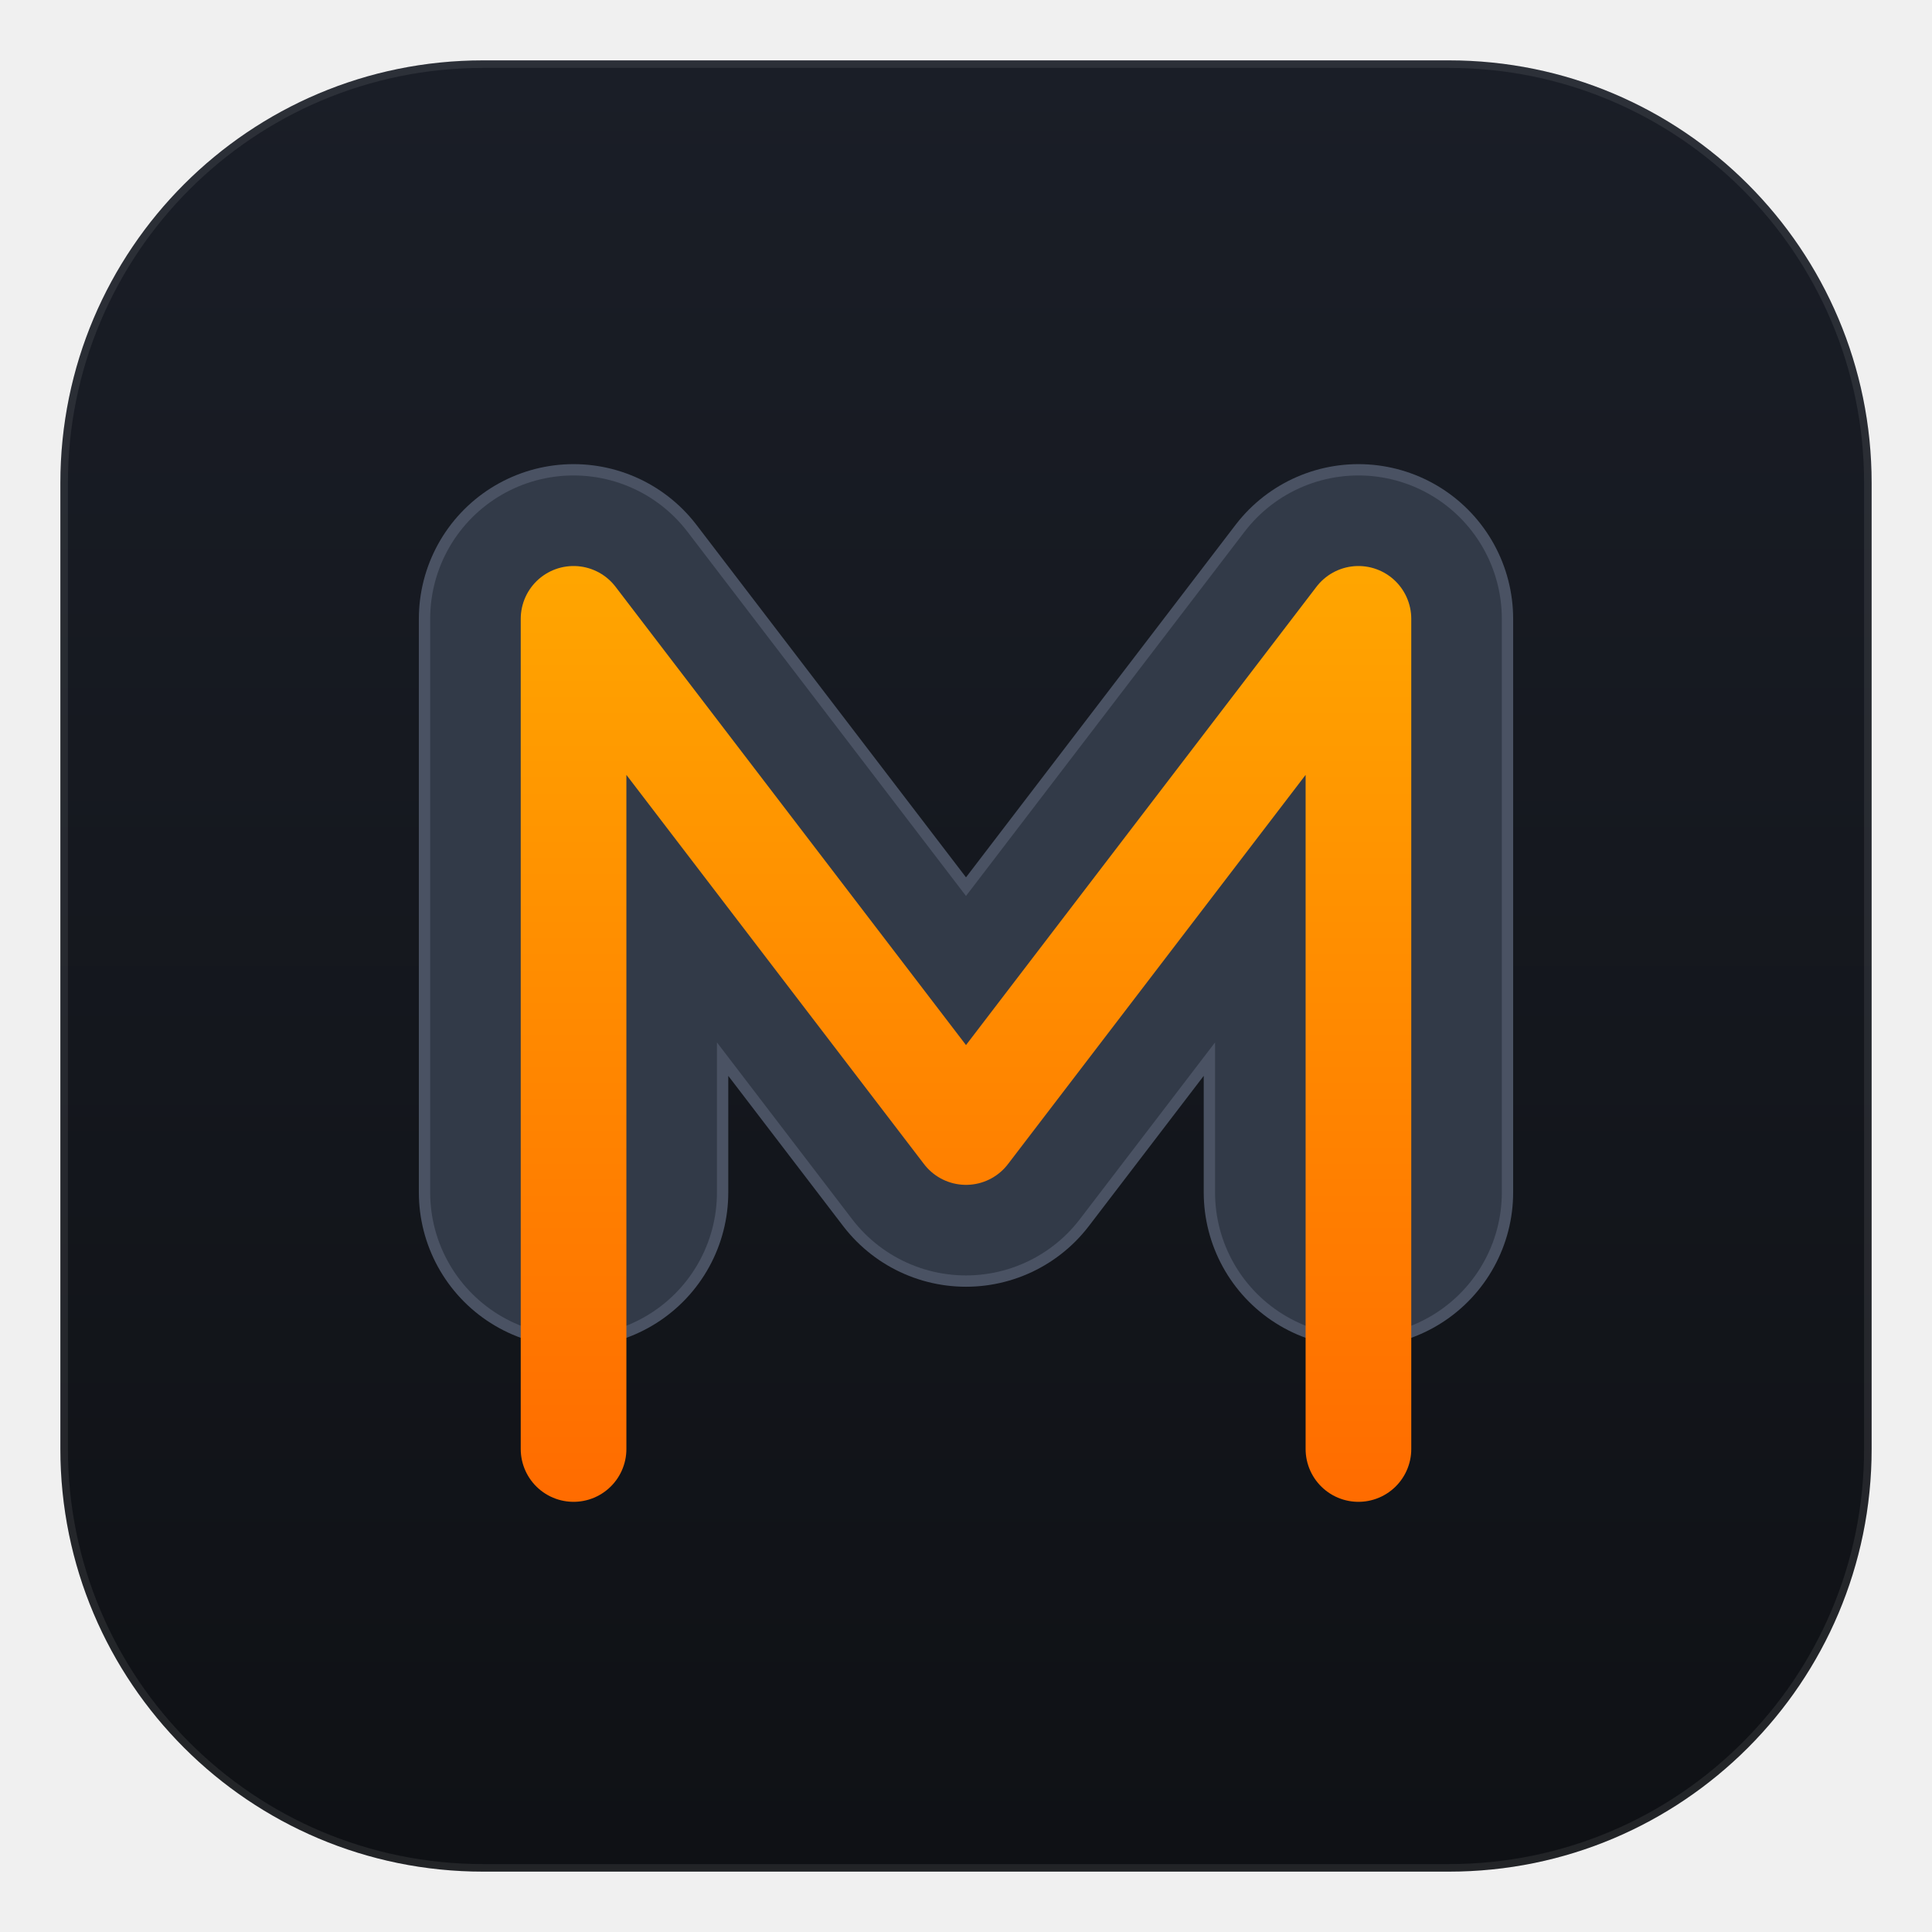
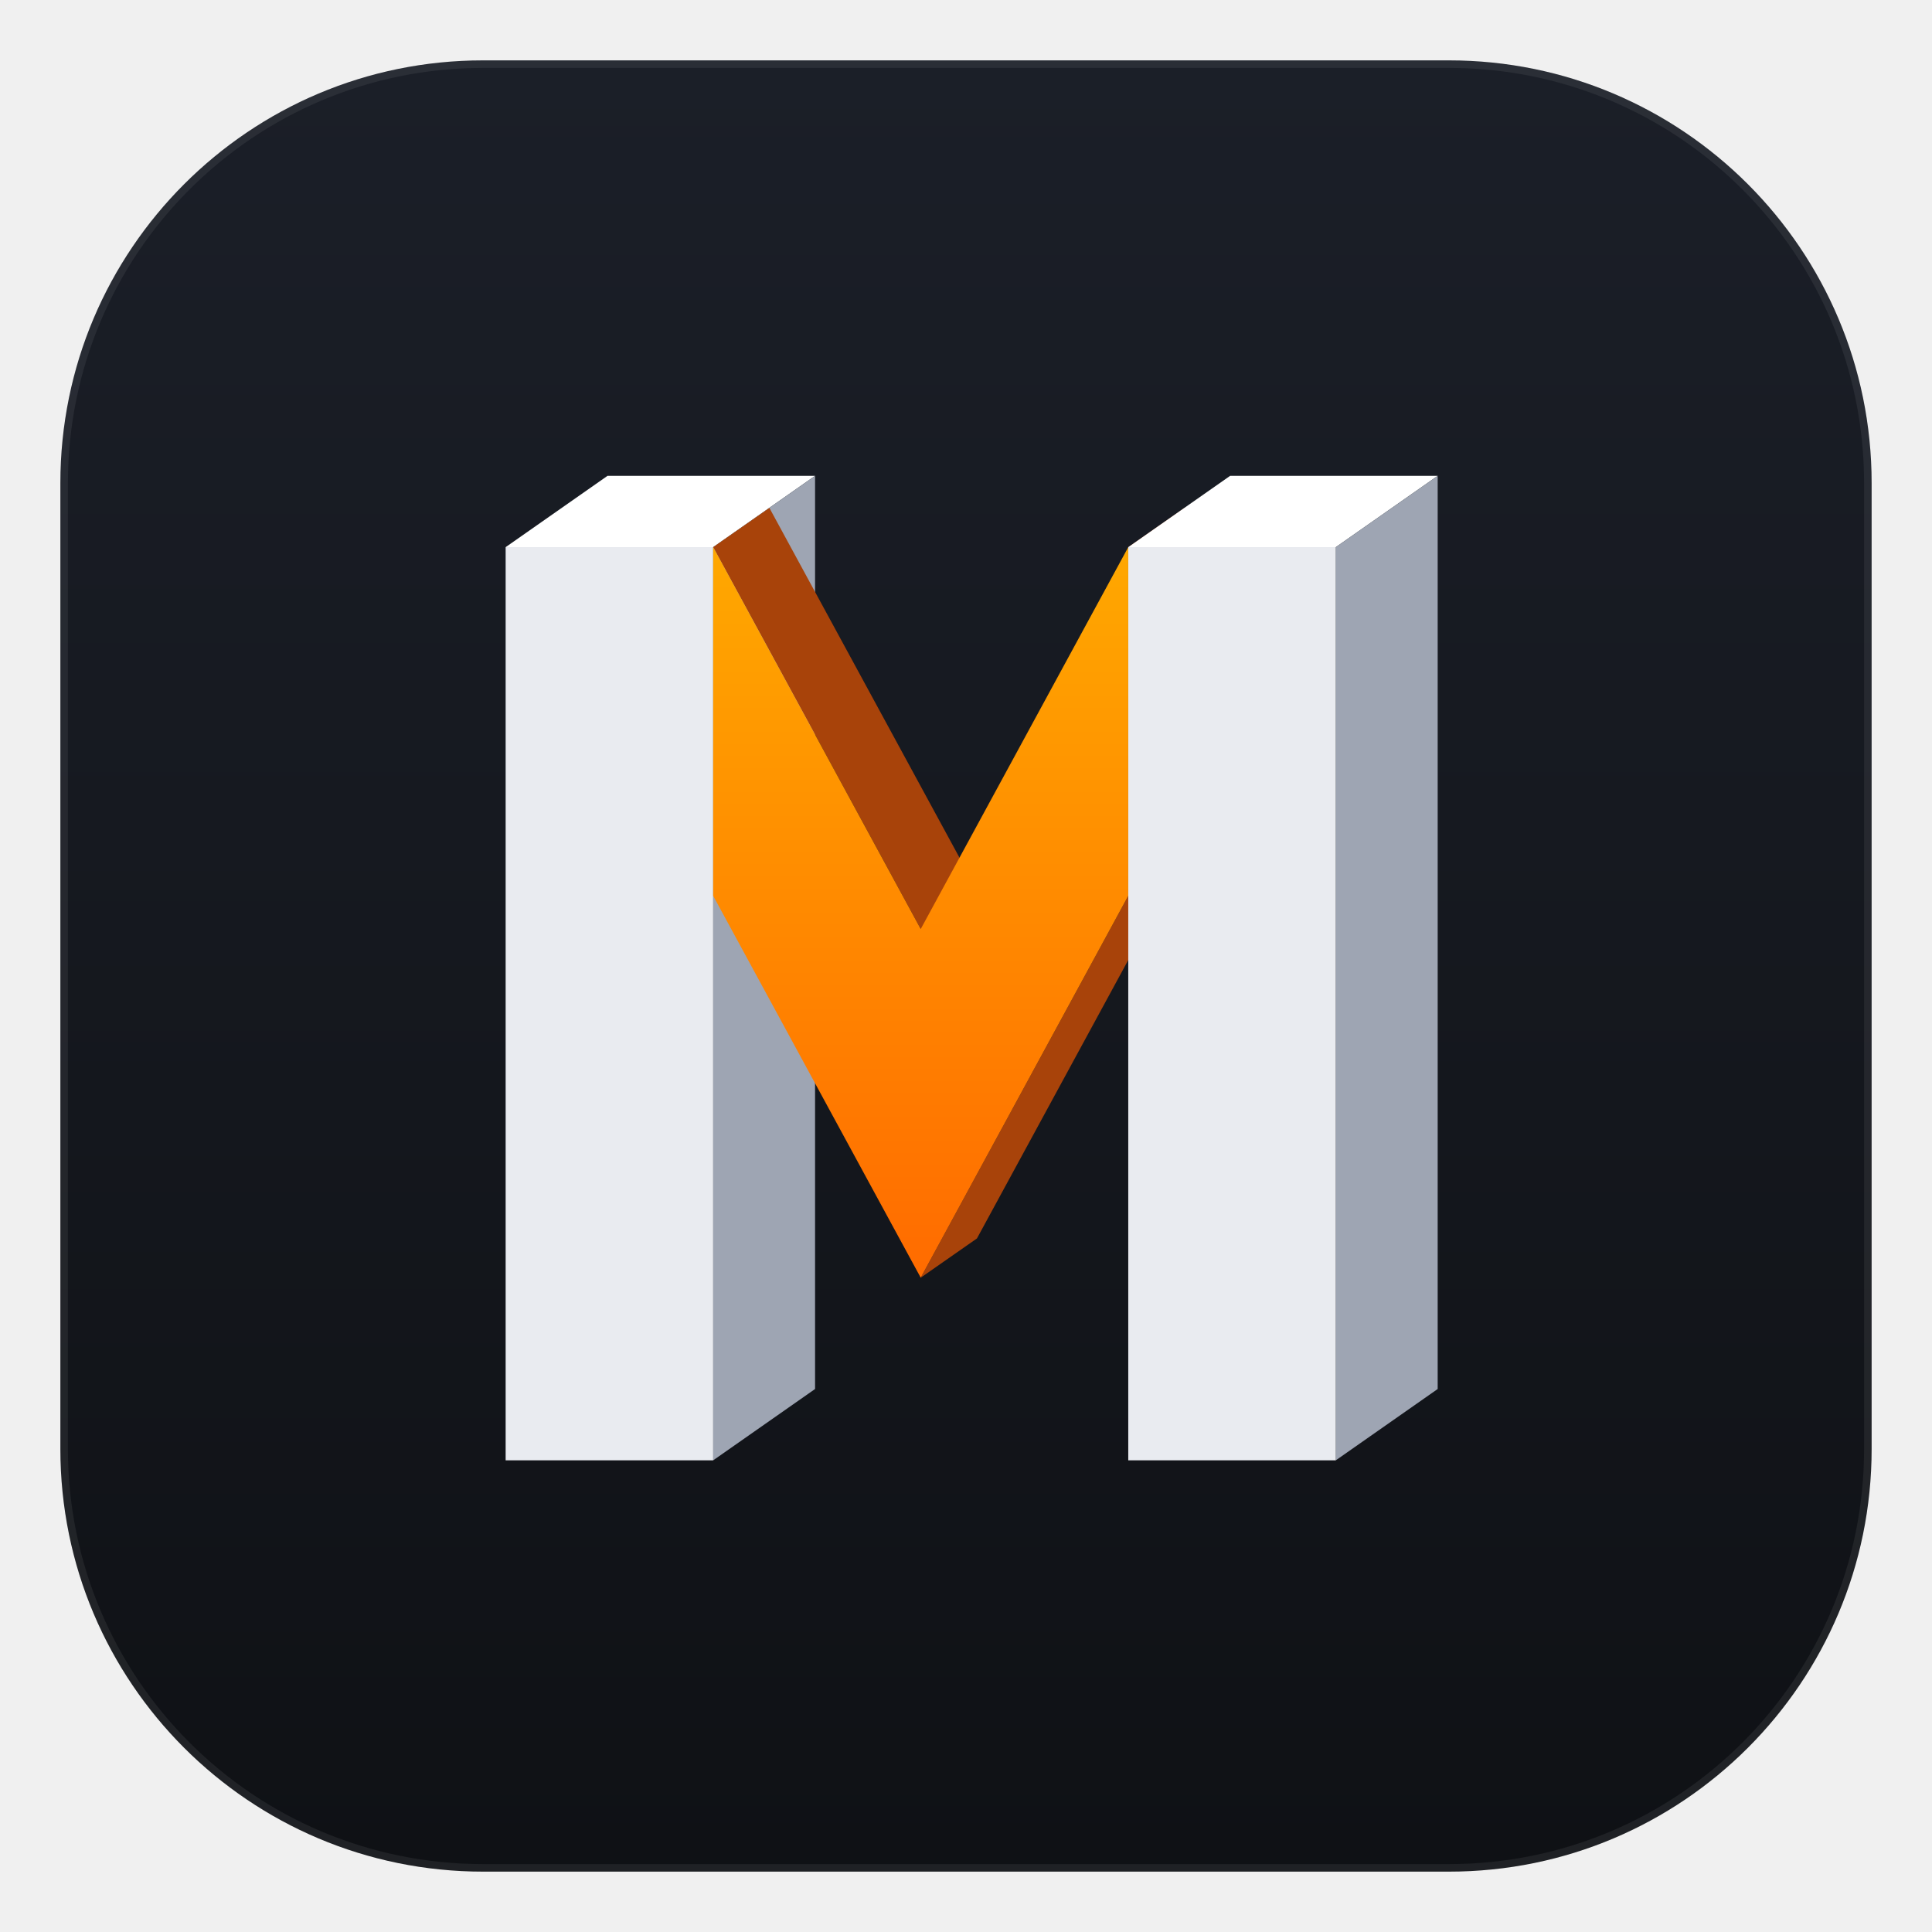
<svg xmlns="http://www.w3.org/2000/svg" viewBox="0 0 512 512" width="512" height="512">
  <defs>
    <linearGradient id="fondo" x1="0" y1="0" x2="0" y2="1">
-       <stop offset="0" stop-color="#1A1E27" />
+       <stop offset="0" stop-color="#1B1F28" />
      <stop offset="1" stop-color="#0F1115" />
    </linearGradient>
-     <linearGradient id="traza" x1="0" y1="140" x2="0" y2="400" gradientUnits="userSpaceOnUse">
+     <linearGradient id="puente" x1="0" y1="0" x2="0" y2="1">
      <stop offset="0" stop-color="#FFA800" />
      <stop offset="1" stop-color="#FF6B00" />
    </linearGradient>
  </defs>
  <rect x="16" y="16" width="480" height="480" rx="112" fill="url(#fondo)" />
-   <rect x="17" y="17" width="478" height="478" rx="111" fill="none" stroke="#FFFFFF" stroke-opacity=".08" stroke-width="2" />
-   <g fill="none" stroke-linecap="round" stroke-linejoin="round">
-     <path d="M152 316V164L256 300 360 164V316" stroke="#4A5263" stroke-width="82" />
-     <path d="M152 316V164L256 300 360 164V316" stroke="#323A48" stroke-width="76" />
-     <path d="M152 384V164L256 300 360 164V384" stroke="url(#traza)" stroke-width="28" />
+   <rect x="17" y="17" width="478" height="478" rx="111" fill="none" stroke="#FFFFFF" stroke-opacity=".07" stroke-width="2" />
+   <g>
+     <polygon points="189,145 134,145 161,126.1 216,126.1" fill="#FFFFFF" />
+     <polygon points="189,387 189,145 216,126.1 216,368.1" fill="#9EA5B3" />
+     <polygon points="134,387 189,387 189,145 134,145" fill="#E9EBF0" />
+     <polygon points="299,145 299,237.4 313.9,227 313.9,134.6" fill="#A8430A" />
+     <polygon points="189,145 244,246.2 258.9,235.8 203.9,134.6" fill="#A8430A" />
+     <polygon points="299,237.4 244,338.6 258.9,328.2 313.9,227" fill="#A8430A" />
+     <polygon points="189,145 244,246.2 299,145 299,237.4 244,338.6 189,237.4" fill="url(#puente)" />
+     <polygon points="354,145 299,145 326,126.1 381,126.1" fill="#FFFFFF" />
+     <polygon points="354,387 354,145 381,126.1 381,368.1" fill="#9EA5B3" />
+     <polygon points="299,387 354,387 354,145 299,145" fill="#E9EBF0" />
  </g>
</svg>
